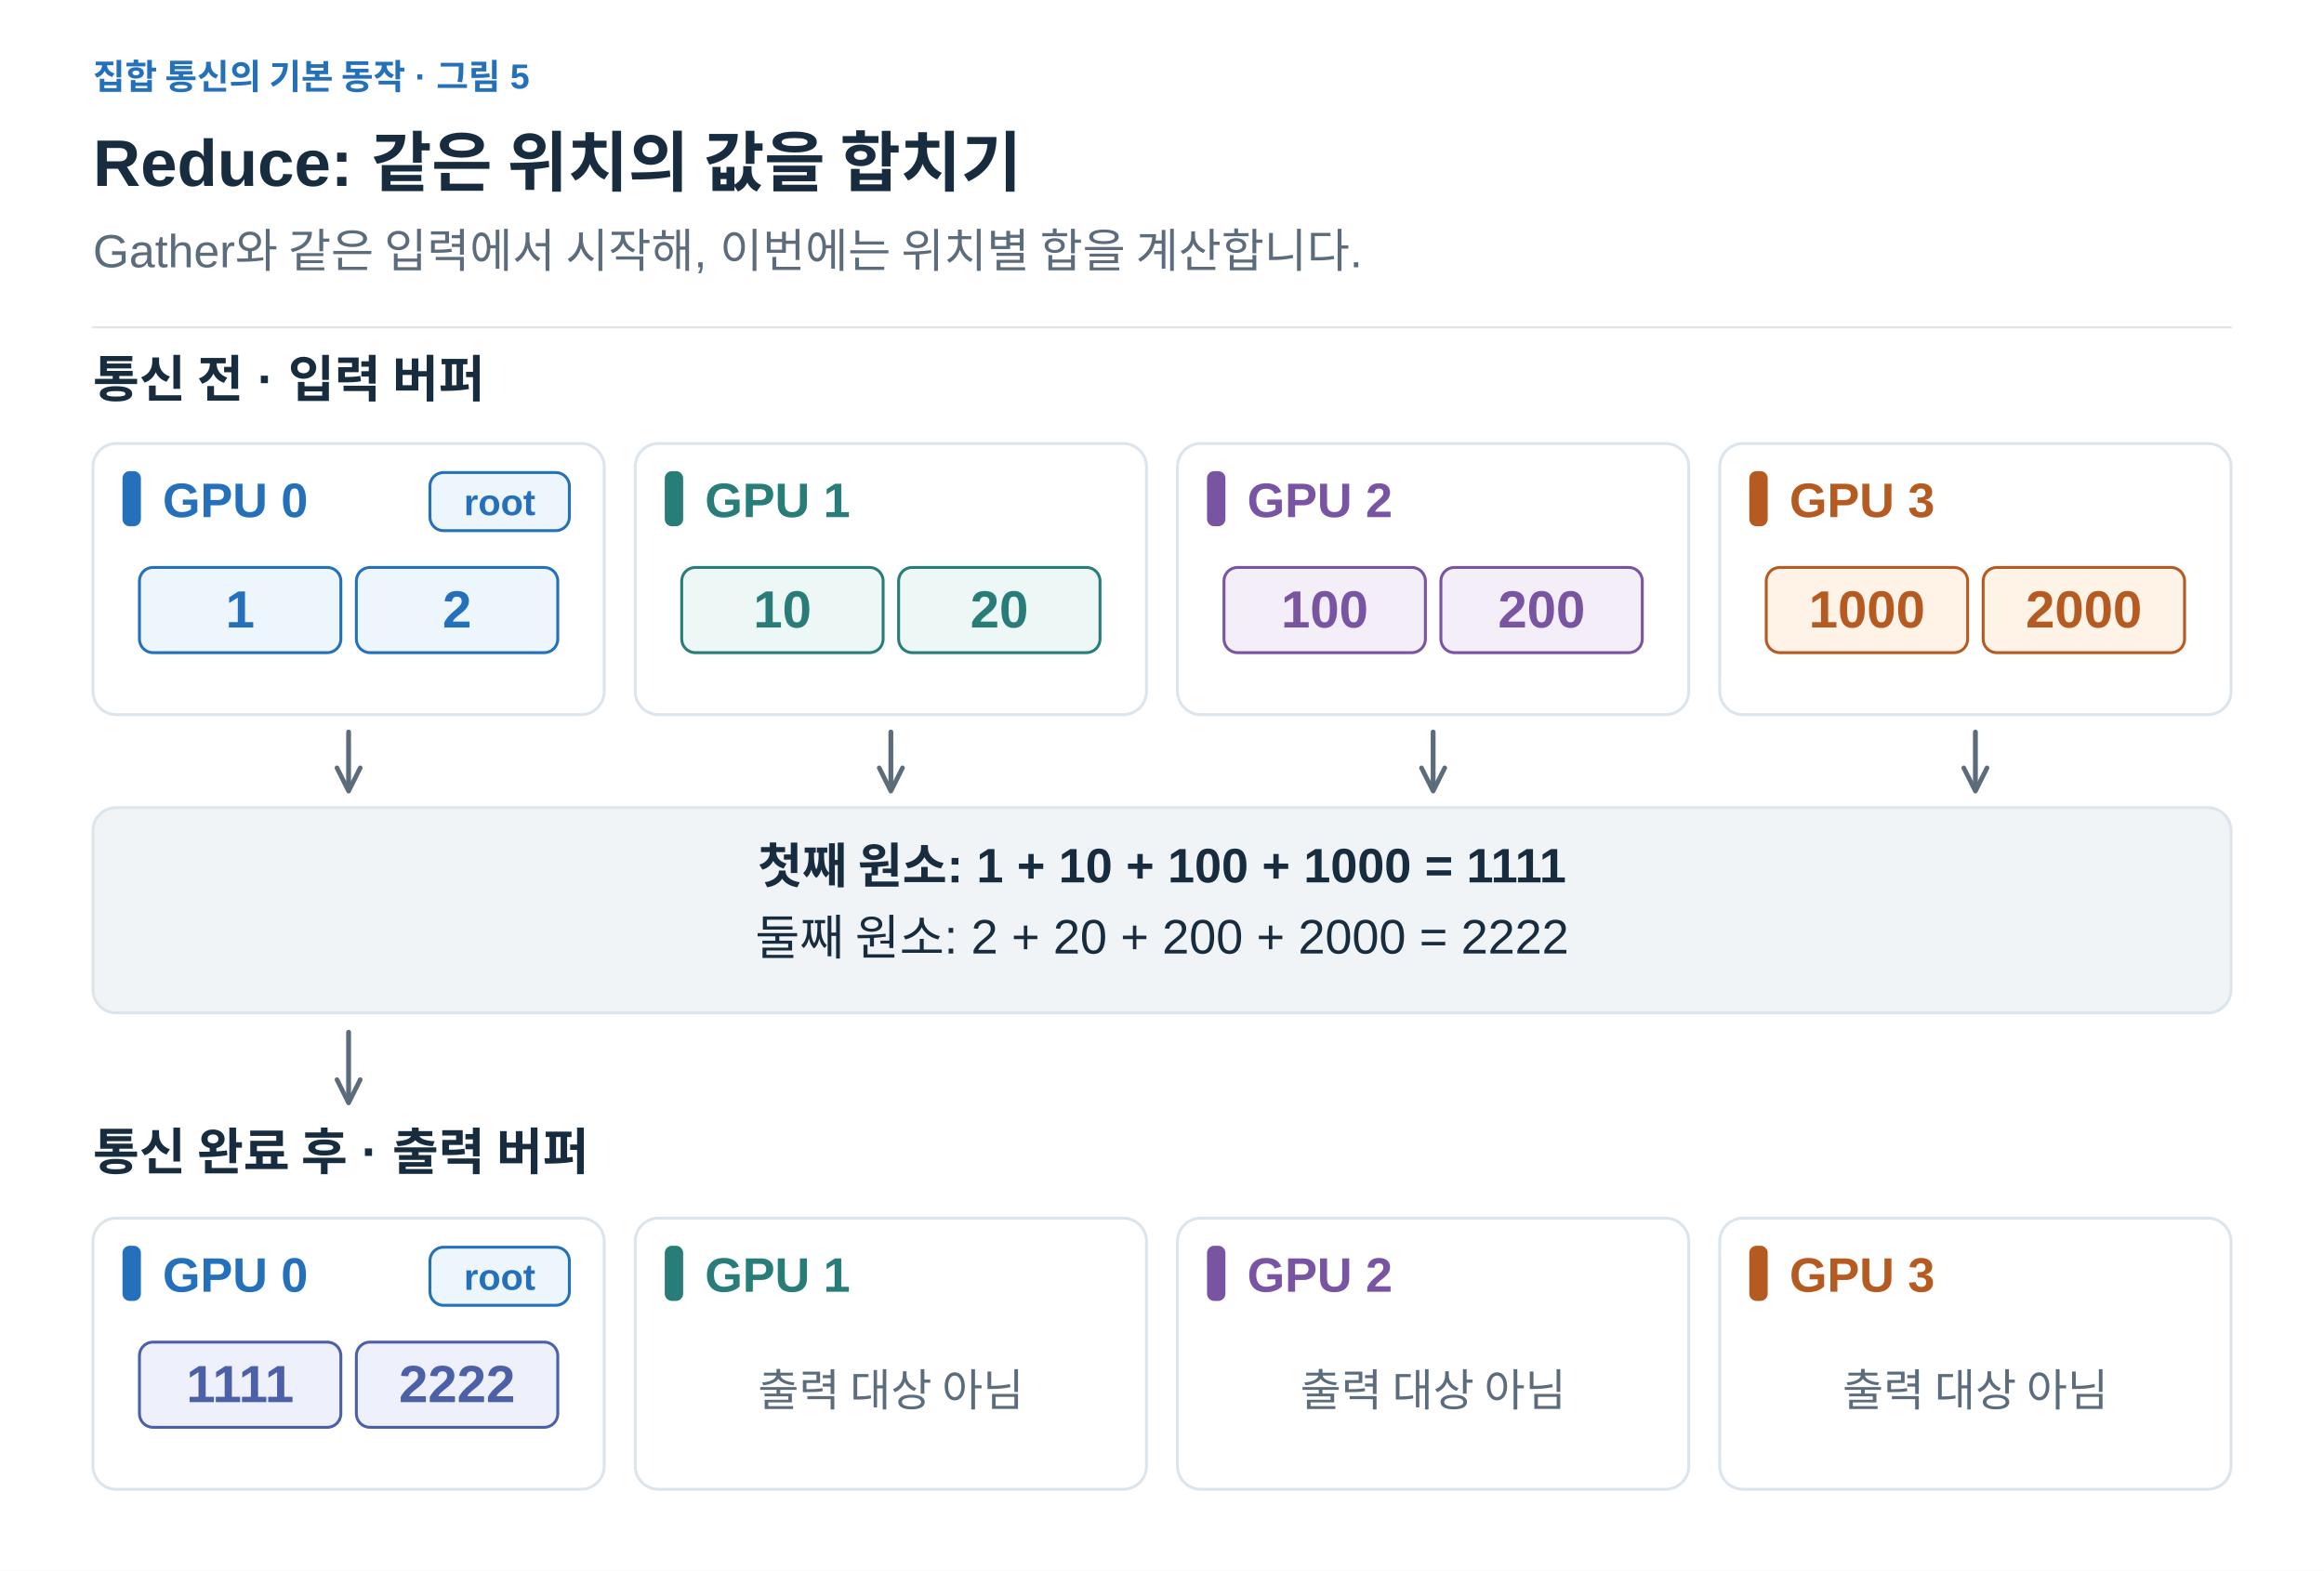
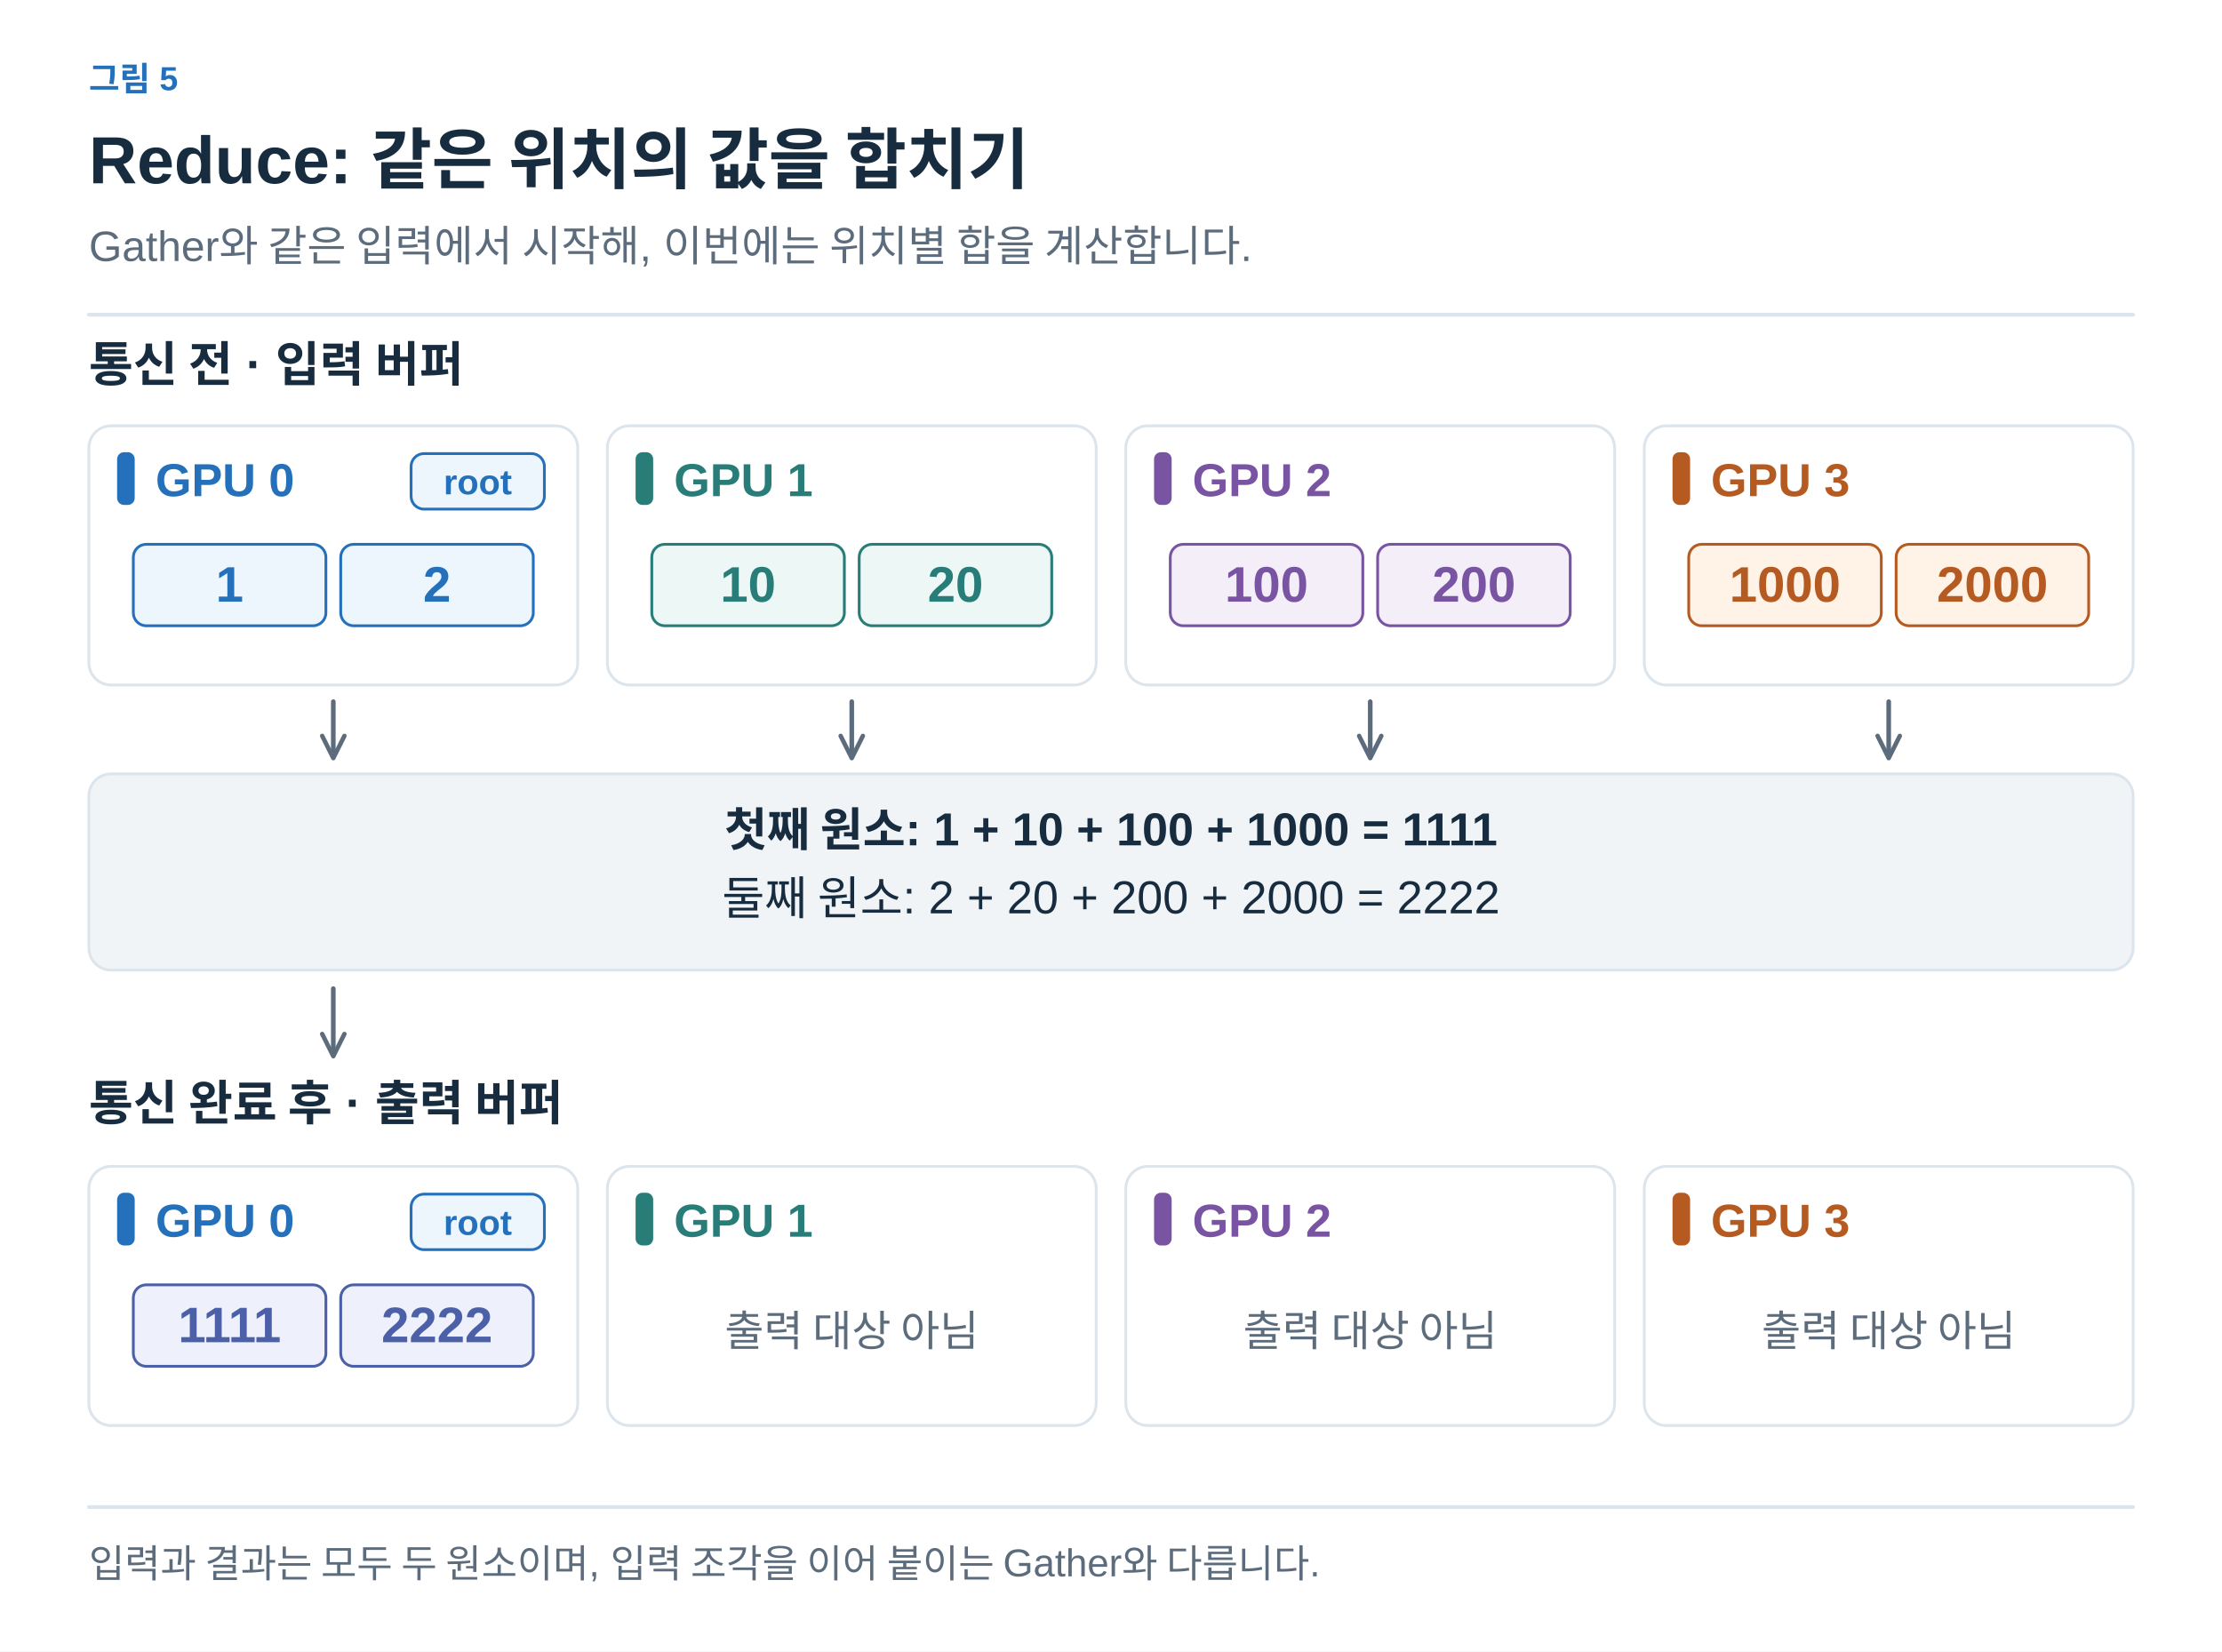
- <svg xmlns="http://www.w3.org/2000/svg" width="1200" height="811" viewBox="0 0 1200 811" role="img" aria-labelledby="title desc">
+ <svg xmlns="http://www.w3.org/2000/svg" width="1200" height="892" viewBox="0 0 1200 892" role="img" aria-labelledby="title desc">
  <defs>
-     <marker id="arrow" viewBox="0 0 10 10" refX="8" refY="5" markerWidth="6" markerHeight="6" orient="auto">
+     <marker id="arrow-ink" viewBox="0 0 10 10" refX="8" refY="5" markerWidth="6" markerHeight="6" orient="auto">
+       <path d="M1 1 L9 5 L1 9" fill="none" stroke="#182C40" stroke-width="1.6" />
+     </marker>
+     <marker id="arrow-muted" viewBox="0 0 10 10" refX="8" refY="5" markerWidth="6" markerHeight="6" orient="auto">
      <path d="M1 1 L9 5 L1 9" fill="none" stroke="#5C6C7C" stroke-width="1.6" />
    </marker>
+     <marker id="arrow-line" viewBox="0 0 10 10" refX="8" refY="5" markerWidth="6" markerHeight="6" orient="auto">
+       <path d="M1 1 L9 5 L1 9" fill="none" stroke="#DCE4EC" stroke-width="1.6" />
+     </marker>
+     <marker id="arrow-paper" viewBox="0 0 10 10" refX="8" refY="5" markerWidth="6" markerHeight="6" orient="auto">
+       <path d="M1 1 L9 5 L1 9" fill="none" stroke="#FFFFFF" stroke-width="1.6" />
+     </marker>
+     <marker id="arrow-blue" viewBox="0 0 10 10" refX="8" refY="5" markerWidth="6" markerHeight="6" orient="auto">
+       <path d="M1 1 L9 5 L1 9" fill="none" stroke="#2470BB" stroke-width="1.6" />
+     </marker>
+     <marker id="arrow-teal" viewBox="0 0 10 10" refX="8" refY="5" markerWidth="6" markerHeight="6" orient="auto">
+       <path d="M1 1 L9 5 L1 9" fill="none" stroke="#287D78" stroke-width="1.6" />
+     </marker>
+     <marker id="arrow-orange" viewBox="0 0 10 10" refX="8" refY="5" markerWidth="6" markerHeight="6" orient="auto">
+       <path d="M1 1 L9 5 L1 9" fill="none" stroke="#B55B22" stroke-width="1.6" />
+     </marker>
+     <marker id="arrow-purple" viewBox="0 0 10 10" refX="8" refY="5" markerWidth="6" markerHeight="6" orient="auto">
+       <path d="M1 1 L9 5 L1 9" fill="none" stroke="#7954A3" stroke-width="1.6" />
+     </marker>
+     <marker id="arrow-gray" viewBox="0 0 10 10" refX="8" refY="5" markerWidth="6" markerHeight="6" orient="auto">
+       <path d="M1 1 L9 5 L1 9" fill="none" stroke="#657789" stroke-width="1.6" />
+     </marker>
+     <marker id="arrow-red" viewBox="0 0 10 10" refX="8" refY="5" markerWidth="6" markerHeight="6" orient="auto">
+       <path d="M1 1 L9 5 L1 9" fill="none" stroke="#B34242" stroke-width="1.6" />
+     </marker>
+     <marker id="arrow-indigo" viewBox="0 0 10 10" refX="8" refY="5" markerWidth="6" markerHeight="6" orient="auto">
+       <path d="M1 1 L9 5 L1 9" fill="none" stroke="#4C60A8" stroke-width="1.6" />
+     </marker>
+     <marker id="arrow-slate" viewBox="0 0 10 10" refX="8" refY="5" markerWidth="6" markerHeight="6" orient="auto">
+       <path d="M1 1 L9 5 L1 9" fill="none" stroke="#8191A0" stroke-width="1.6" />
+     </marker>
+     <marker id="arrow-surface" viewBox="0 0 10 10" refX="8" refY="5" markerWidth="6" markerHeight="6" orient="auto">
+       <path d="M1 1 L9 5 L1 9" fill="none" stroke="#F8FAFC" stroke-width="1.6" />
+     </marker>
  </defs>
-   <style>text{font-family:Arial,"Apple SD Gothic Neo","Noto Sans KR",sans-serif}path{stroke-linecap:round;stroke-linejoin:round}</style>
-   <rect width="1200" height="811" fill="white" />
-   <text x="48" y="46" fill="#2470BB" font-size="18" font-weight="600" text-anchor="start">집합 통신의 기본 동작 · 그림 5</text>
-   <text x="48" y="96" fill="#182C40" font-size="34" font-weight="700" text-anchor="start">Reduce: 같은 위치의 값을 합치기</text>
-   <text x="48" y="138" fill="#5C6C7C" font-size="24" font-weight="400" text-anchor="start">Gather와 같은 입력에서 시작해, 이번에는 위치별 합을 계산합니다.</text>
-   <path d="M48,169 H1152" stroke="#DCE4EC" />
-   <text x="48" y="205" fill="#182C40" font-size="26" font-weight="700" text-anchor="start">통신 전 · 입력 버퍼</text>
-   <rect x="48" y="229" width="264" height="140" rx="12" fill="white" stroke="#DCE4EC" stroke-width="1.5" />
-   <rect x="64" y="244" width="8" height="27" rx="3" fill="#2470BB" stroke="#2470BB" stroke-width="1.5" />
-   <text x="84" y="267" fill="#2470BB" font-size="25" font-weight="700" text-anchor="start">GPU 0</text>
-   <rect x="222" y="244" width="72" height="30" rx="7" fill="#EDF5FD" stroke="#2470BB" stroke-width="1.5" />
-   <text x="258" y="266" fill="#2470BB" font-size="19" font-weight="600" text-anchor="middle">root</text>
-   <rect x="72" y="293" width="104" height="44" rx="7" fill="#EDF5FD" stroke="#2470BB" stroke-width="1.5" />
-   <text x="124.0" y="324" fill="#2470BB" font-size="27" font-weight="600" text-anchor="middle">1</text>
-   <rect x="184" y="293" width="104" height="44" rx="7" fill="#EDF5FD" stroke="#2470BB" stroke-width="1.5" />
-   <text x="236.0" y="324" fill="#2470BB" font-size="27" font-weight="600" text-anchor="middle">2</text>
-   <path d="M180,378 V407" fill="none" stroke="#5C6C7C" stroke-width="2.5" marker-end="url(#arrow)" />
-   <rect x="328" y="229" width="264" height="140" rx="12" fill="white" stroke="#DCE4EC" stroke-width="1.5" />
-   <rect x="344" y="244" width="8" height="27" rx="3" fill="#287D78" stroke="#287D78" stroke-width="1.5" />
-   <text x="364" y="267" fill="#287D78" font-size="25" font-weight="700" text-anchor="start">GPU 1</text>
-   <rect x="352" y="293" width="104" height="44" rx="7" fill="#EDF7F5" stroke="#287D78" stroke-width="1.5" />
-   <text x="404.0" y="324" fill="#287D78" font-size="27" font-weight="600" text-anchor="middle">10</text>
-   <rect x="464" y="293" width="104" height="44" rx="7" fill="#EDF7F5" stroke="#287D78" stroke-width="1.5" />
-   <text x="516.0" y="324" fill="#287D78" font-size="27" font-weight="600" text-anchor="middle">20</text>
-   <path d="M460,378 V407" fill="none" stroke="#5C6C7C" stroke-width="2.5" marker-end="url(#arrow)" />
-   <rect x="608" y="229" width="264" height="140" rx="12" fill="white" stroke="#DCE4EC" stroke-width="1.5" />
-   <rect x="624" y="244" width="8" height="27" rx="3" fill="#7954A3" stroke="#7954A3" stroke-width="1.5" />
-   <text x="644" y="267" fill="#7954A3" font-size="25" font-weight="700" text-anchor="start">GPU 2</text>
-   <rect x="632" y="293" width="104" height="44" rx="7" fill="#F3EEF8" stroke="#7954A3" stroke-width="1.5" />
-   <text x="684.0" y="324" fill="#7954A3" font-size="27" font-weight="600" text-anchor="middle">100</text>
-   <rect x="744" y="293" width="104" height="44" rx="7" fill="#F3EEF8" stroke="#7954A3" stroke-width="1.5" />
-   <text x="796.0" y="324" fill="#7954A3" font-size="27" font-weight="600" text-anchor="middle">200</text>
-   <path d="M740,378 V407" fill="none" stroke="#5C6C7C" stroke-width="2.5" marker-end="url(#arrow)" />
-   <rect x="888" y="229" width="264" height="140" rx="12" fill="white" stroke="#DCE4EC" stroke-width="1.5" />
-   <rect x="904" y="244" width="8" height="27" rx="3" fill="#B55B22" stroke="#B55B22" stroke-width="1.5" />
-   <text x="924" y="267" fill="#B55B22" font-size="25" font-weight="700" text-anchor="start">GPU 3</text>
-   <rect x="912" y="293" width="104" height="44" rx="7" fill="#FFF2E6" stroke="#B55B22" stroke-width="1.5" />
-   <text x="964.0" y="324" fill="#B55B22" font-size="27" font-weight="600" text-anchor="middle">1000</text>
-   <rect x="1024" y="293" width="104" height="44" rx="7" fill="#FFF2E6" stroke="#B55B22" stroke-width="1.5" />
-   <text x="1076.0" y="324" fill="#B55B22" font-size="27" font-weight="600" text-anchor="middle">2000</text>
-   <path d="M1020,378 V407" fill="none" stroke="#5C6C7C" stroke-width="2.5" marker-end="url(#arrow)" />
-   <rect x="48" y="417" width="1104" height="106" rx="12" fill="#F1F4F7" stroke="#DCE4EC" stroke-width="1.5" />
-   <text x="600" y="456" fill="#182C40" font-size="25" font-weight="600" text-anchor="middle">첫째 원소: 1 + 10 + 100 + 1000 = 1111</text>
-   <text x="600" y="493" fill="#182C40" font-size="25" font-weight="400" text-anchor="middle">둘째 원소: 2 + 20 + 200 + 2000 = 2222</text>
-   <path d="M180,533 V568" fill="none" stroke="#5C6C7C" stroke-width="2.5" marker-end="url(#arrow)" />
-   <text x="48" y="604" fill="#182C40" font-size="26" font-weight="700" text-anchor="start">통신 완료 후 · 출력 버퍼</text>
-   <rect x="48" y="629" width="264" height="140" rx="12" fill="white" stroke="#DCE4EC" stroke-width="1.5" />
-   <rect x="64" y="644" width="8" height="27" rx="3" fill="#2470BB" stroke="#2470BB" stroke-width="1.5" />
-   <text x="84" y="667" fill="#2470BB" font-size="25" font-weight="700" text-anchor="start">GPU 0</text>
-   <rect x="222" y="644" width="72" height="30" rx="7" fill="#EDF5FD" stroke="#2470BB" stroke-width="1.5" />
-   <text x="258" y="666" fill="#2470BB" font-size="19" font-weight="600" text-anchor="middle">root</text>
-   <rect x="72" y="693" width="104" height="44" rx="7" fill="#EEF1FC" stroke="#4C60A8" stroke-width="1.5" />
-   <text x="124.0" y="724" fill="#4C60A8" font-size="27" font-weight="600" text-anchor="middle">1111</text>
-   <rect x="184" y="693" width="104" height="44" rx="7" fill="#EEF1FC" stroke="#4C60A8" stroke-width="1.5" />
-   <text x="236.0" y="724" fill="#4C60A8" font-size="27" font-weight="600" text-anchor="middle">2222</text>
-   <rect x="328" y="629" width="264" height="140" rx="12" fill="white" stroke="#DCE4EC" stroke-width="1.5" />
-   <rect x="344" y="644" width="8" height="27" rx="3" fill="#287D78" stroke="#287D78" stroke-width="1.5" />
-   <text x="364" y="667" fill="#287D78" font-size="25" font-weight="700" text-anchor="start">GPU 1</text>
-   <text x="460" y="726.0" fill="#5C6C7C" font-size="23" font-weight="400" text-anchor="middle">출력 대상 아님</text>
-   <rect x="608" y="629" width="264" height="140" rx="12" fill="white" stroke="#DCE4EC" stroke-width="1.5" />
-   <rect x="624" y="644" width="8" height="27" rx="3" fill="#7954A3" stroke="#7954A3" stroke-width="1.5" />
-   <text x="644" y="667" fill="#7954A3" font-size="25" font-weight="700" text-anchor="start">GPU 2</text>
-   <text x="740" y="726.0" fill="#5C6C7C" font-size="23" font-weight="400" text-anchor="middle">출력 대상 아님</text>
-   <rect x="888" y="629" width="264" height="140" rx="12" fill="white" stroke="#DCE4EC" stroke-width="1.5" />
-   <rect x="904" y="644" width="8" height="27" rx="3" fill="#B55B22" stroke="#B55B22" stroke-width="1.5" />
-   <text x="924" y="667" fill="#B55B22" font-size="25" font-weight="700" text-anchor="start">GPU 3</text>
-   <text x="1020" y="726.0" fill="#5C6C7C" font-size="23" font-weight="400" text-anchor="middle">출력 대상 아님</text>
+   <style>text{font-family:Arial,"Apple SD Gothic Neo","Noto Sans KR",sans-serif}text[font-family]{font-family:Menlo,Consolas,monospace}path{stroke-linecap:round;stroke-linejoin:round}</style>
+   <rect width="100%" height="100%" fill="white" />
+   <text x="48" y="49" fill="#2470BB" font-size="18" font-weight="600" text-anchor="start" data-max-width="1104">그림 5</text>
+   <text x="48" y="99" fill="#182C40" font-size="36" font-weight="700" text-anchor="start" data-max-width="1104">Reduce: 같은 위치의 값을 합치기</text>
+   <text x="48" y="141" fill="#5C6C7C" font-size="23" font-weight="400" text-anchor="start" data-max-width="1104">Gather와 같은 입력에서 시작해, 이번에는 위치별 합을 계산합니다.</text>
+   <path d="M48,170 H1152" stroke="#DCE4EC" stroke-width="2" />
+   <g transform="translate(48 206) scale(1)" data-panel="1">
+     <g transform="translate(-48 -205)">
+       <text x="48" y="205" fill="#182C40" font-size="26" font-weight="700" text-anchor="start">통신 전 · 입력 버퍼</text>
+       <rect x="48" y="229" width="264" height="140" rx="12" fill="white" stroke="#DCE4EC" stroke-width="1.5" />
+       <rect x="64" y="244" width="8" height="27" rx="3" fill="#2470BB" stroke="#2470BB" stroke-width="1.5" />
+       <text x="84" y="267" fill="#2470BB" font-size="25" font-weight="700" text-anchor="start">GPU 0</text>
+       <rect x="222" y="244" width="72" height="30" rx="7" fill="#EDF5FD" stroke="#2470BB" stroke-width="1.5" />
+       <text x="258" y="266" fill="#2470BB" font-size="19" font-weight="600" text-anchor="middle">root</text>
+       <rect x="72" y="293" width="104" height="44" rx="7" fill="#EDF5FD" stroke="#2470BB" stroke-width="1.5" />
+       <text x="124" y="324" fill="#2470BB" font-size="27" font-weight="600" text-anchor="middle">1</text>
+       <rect x="184" y="293" width="104" height="44" rx="7" fill="#EDF5FD" stroke="#2470BB" stroke-width="1.5" />
+       <text x="236" y="324" fill="#2470BB" font-size="27" font-weight="600" text-anchor="middle">2</text>
+       <path d="M180,378 V407" fill="none" stroke="#5C6C7C" stroke-width="2.5" marker-end="url(#arrow-muted)" />
+       <rect x="328" y="229" width="264" height="140" rx="12" fill="white" stroke="#DCE4EC" stroke-width="1.5" />
+       <rect x="344" y="244" width="8" height="27" rx="3" fill="#287D78" stroke="#287D78" stroke-width="1.5" />
+       <text x="364" y="267" fill="#287D78" font-size="25" font-weight="700" text-anchor="start">GPU 1</text>
+       <rect x="352" y="293" width="104" height="44" rx="7" fill="#EDF7F5" stroke="#287D78" stroke-width="1.5" />
+       <text x="404" y="324" fill="#287D78" font-size="27" font-weight="600" text-anchor="middle">10</text>
+       <rect x="464" y="293" width="104" height="44" rx="7" fill="#EDF7F5" stroke="#287D78" stroke-width="1.5" />
+       <text x="516" y="324" fill="#287D78" font-size="27" font-weight="600" text-anchor="middle">20</text>
+       <path d="M460,378 V407" fill="none" stroke="#5C6C7C" stroke-width="2.5" marker-end="url(#arrow-muted)" />
+       <rect x="608" y="229" width="264" height="140" rx="12" fill="white" stroke="#DCE4EC" stroke-width="1.5" />
+       <rect x="624" y="244" width="8" height="27" rx="3" fill="#7954A3" stroke="#7954A3" stroke-width="1.5" />
+       <text x="644" y="267" fill="#7954A3" font-size="25" font-weight="700" text-anchor="start">GPU 2</text>
+       <rect x="632" y="293" width="104" height="44" rx="7" fill="#F3EEF8" stroke="#7954A3" stroke-width="1.5" />
+       <text x="684" y="324" fill="#7954A3" font-size="27" font-weight="600" text-anchor="middle">100</text>
+       <rect x="744" y="293" width="104" height="44" rx="7" fill="#F3EEF8" stroke="#7954A3" stroke-width="1.5" />
+       <text x="796" y="324" fill="#7954A3" font-size="27" font-weight="600" text-anchor="middle">200</text>
+       <path d="M740,378 V407" fill="none" stroke="#5C6C7C" stroke-width="2.5" marker-end="url(#arrow-muted)" />
+       <rect x="888" y="229" width="264" height="140" rx="12" fill="white" stroke="#DCE4EC" stroke-width="1.5" />
+       <rect x="904" y="244" width="8" height="27" rx="3" fill="#B55B22" stroke="#B55B22" stroke-width="1.5" />
+       <text x="924" y="267" fill="#B55B22" font-size="25" font-weight="700" text-anchor="start">GPU 3</text>
+       <rect x="912" y="293" width="104" height="44" rx="7" fill="#FFF2E6" stroke="#B55B22" stroke-width="1.5" />
+       <text x="964" y="324" fill="#B55B22" font-size="27" font-weight="600" text-anchor="middle">1000</text>
+       <rect x="1024" y="293" width="104" height="44" rx="7" fill="#FFF2E6" stroke="#B55B22" stroke-width="1.5" />
+       <text x="1076" y="324" fill="#B55B22" font-size="27" font-weight="600" text-anchor="middle">2000</text>
+       <path d="M1020,378 V407" fill="none" stroke="#5C6C7C" stroke-width="2.5" marker-end="url(#arrow-muted)" />
+       <rect x="48" y="417" width="1104" height="106" rx="12" fill="#F1F4F7" stroke="#DCE4EC" stroke-width="1.5" />
+       <text x="600" y="456" fill="#182C40" font-size="25" font-weight="600" text-anchor="middle">첫째 원소: 1 + 10 + 100 + 1000 = 1111</text>
+       <text x="600" y="493" fill="#182C40" font-size="25" font-weight="400" text-anchor="middle">둘째 원소: 2 + 20 + 200 + 2000 = 2222</text>
+       <path d="M180,533 V568" fill="none" stroke="#5C6C7C" stroke-width="2.5" marker-end="url(#arrow-muted)" />
+       <text x="48" y="604" fill="#182C40" font-size="26" font-weight="700" text-anchor="start">통신 완료 후 · 출력 버퍼</text>
+       <rect x="48" y="629" width="264" height="140" rx="12" fill="white" stroke="#DCE4EC" stroke-width="1.5" />
+       <rect x="64" y="644" width="8" height="27" rx="3" fill="#2470BB" stroke="#2470BB" stroke-width="1.5" />
+       <text x="84" y="667" fill="#2470BB" font-size="25" font-weight="700" text-anchor="start">GPU 0</text>
+       <rect x="222" y="644" width="72" height="30" rx="7" fill="#EDF5FD" stroke="#2470BB" stroke-width="1.5" />
+       <text x="258" y="666" fill="#2470BB" font-size="19" font-weight="600" text-anchor="middle">root</text>
+       <rect x="72" y="693" width="104" height="44" rx="7" fill="#EEF1FC" stroke="#4C60A8" stroke-width="1.5" />
+       <text x="124" y="724" fill="#4C60A8" font-size="27" font-weight="600" text-anchor="middle">1111</text>
+       <rect x="184" y="693" width="104" height="44" rx="7" fill="#EEF1FC" stroke="#4C60A8" stroke-width="1.5" />
+       <text x="236" y="724" fill="#4C60A8" font-size="27" font-weight="600" text-anchor="middle">2222</text>
+       <rect x="328" y="629" width="264" height="140" rx="12" fill="white" stroke="#DCE4EC" stroke-width="1.5" />
+       <rect x="344" y="644" width="8" height="27" rx="3" fill="#287D78" stroke="#287D78" stroke-width="1.5" />
+       <text x="364" y="667" fill="#287D78" font-size="25" font-weight="700" text-anchor="start">GPU 1</text>
+       <text x="460" y="726" fill="#5C6C7C" font-size="23" font-weight="400" text-anchor="middle">출력 대상 아님</text>
+       <rect x="608" y="629" width="264" height="140" rx="12" fill="white" stroke="#DCE4EC" stroke-width="1.5" />
+       <rect x="624" y="644" width="8" height="27" rx="3" fill="#7954A3" stroke="#7954A3" stroke-width="1.5" />
+       <text x="644" y="667" fill="#7954A3" font-size="25" font-weight="700" text-anchor="start">GPU 2</text>
+       <text x="740" y="726" fill="#5C6C7C" font-size="23" font-weight="400" text-anchor="middle">출력 대상 아님</text>
+       <rect x="888" y="629" width="264" height="140" rx="12" fill="white" stroke="#DCE4EC" stroke-width="1.5" />
+       <rect x="904" y="644" width="8" height="27" rx="3" fill="#B55B22" stroke="#B55B22" stroke-width="1.5" />
+       <text x="924" y="667" fill="#B55B22" font-size="25" font-weight="700" text-anchor="start">GPU 3</text>
+       <text x="1020" y="726" fill="#5C6C7C" font-size="23" font-weight="400" text-anchor="middle">출력 대상 아님</text>
+     </g>
+   </g>
+   <path d="M48,814 H1152" stroke="#DCE4EC" stroke-width="2" />
+   <text x="48" y="852" fill="#5C6C7C" font-size="21" font-weight="400" text-anchor="start" data-max-width="1104">입력과 결과는 모두 두 원소이며, 입력 조각을 이어 붙이는 Gather와 다릅니다.</text>
</svg>
